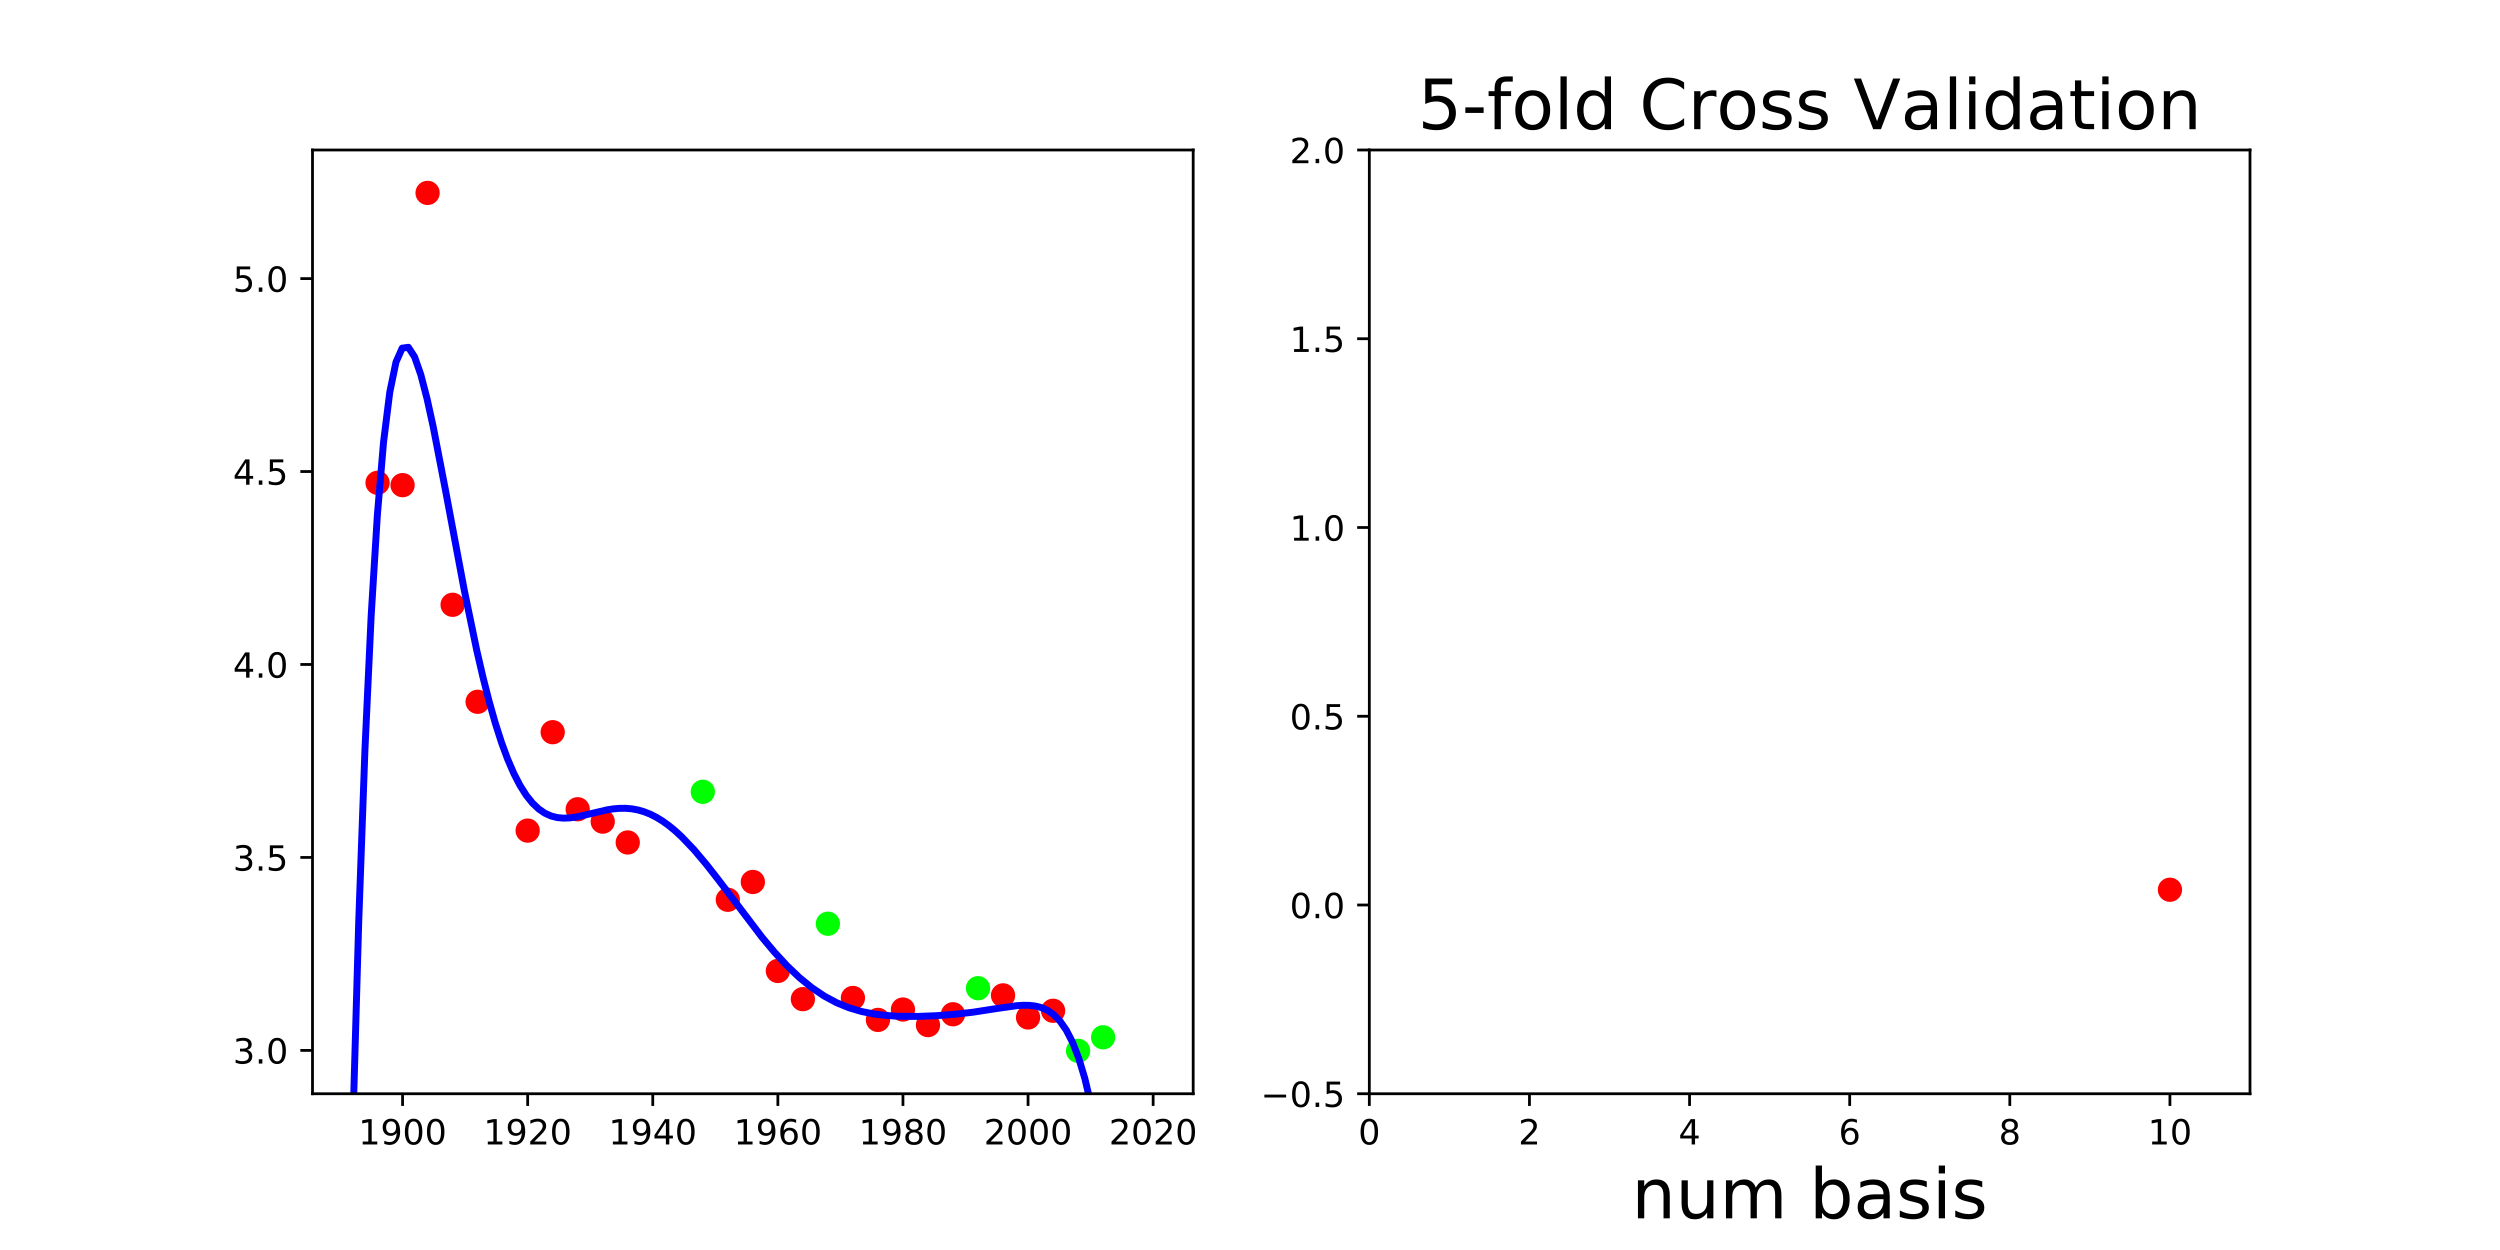
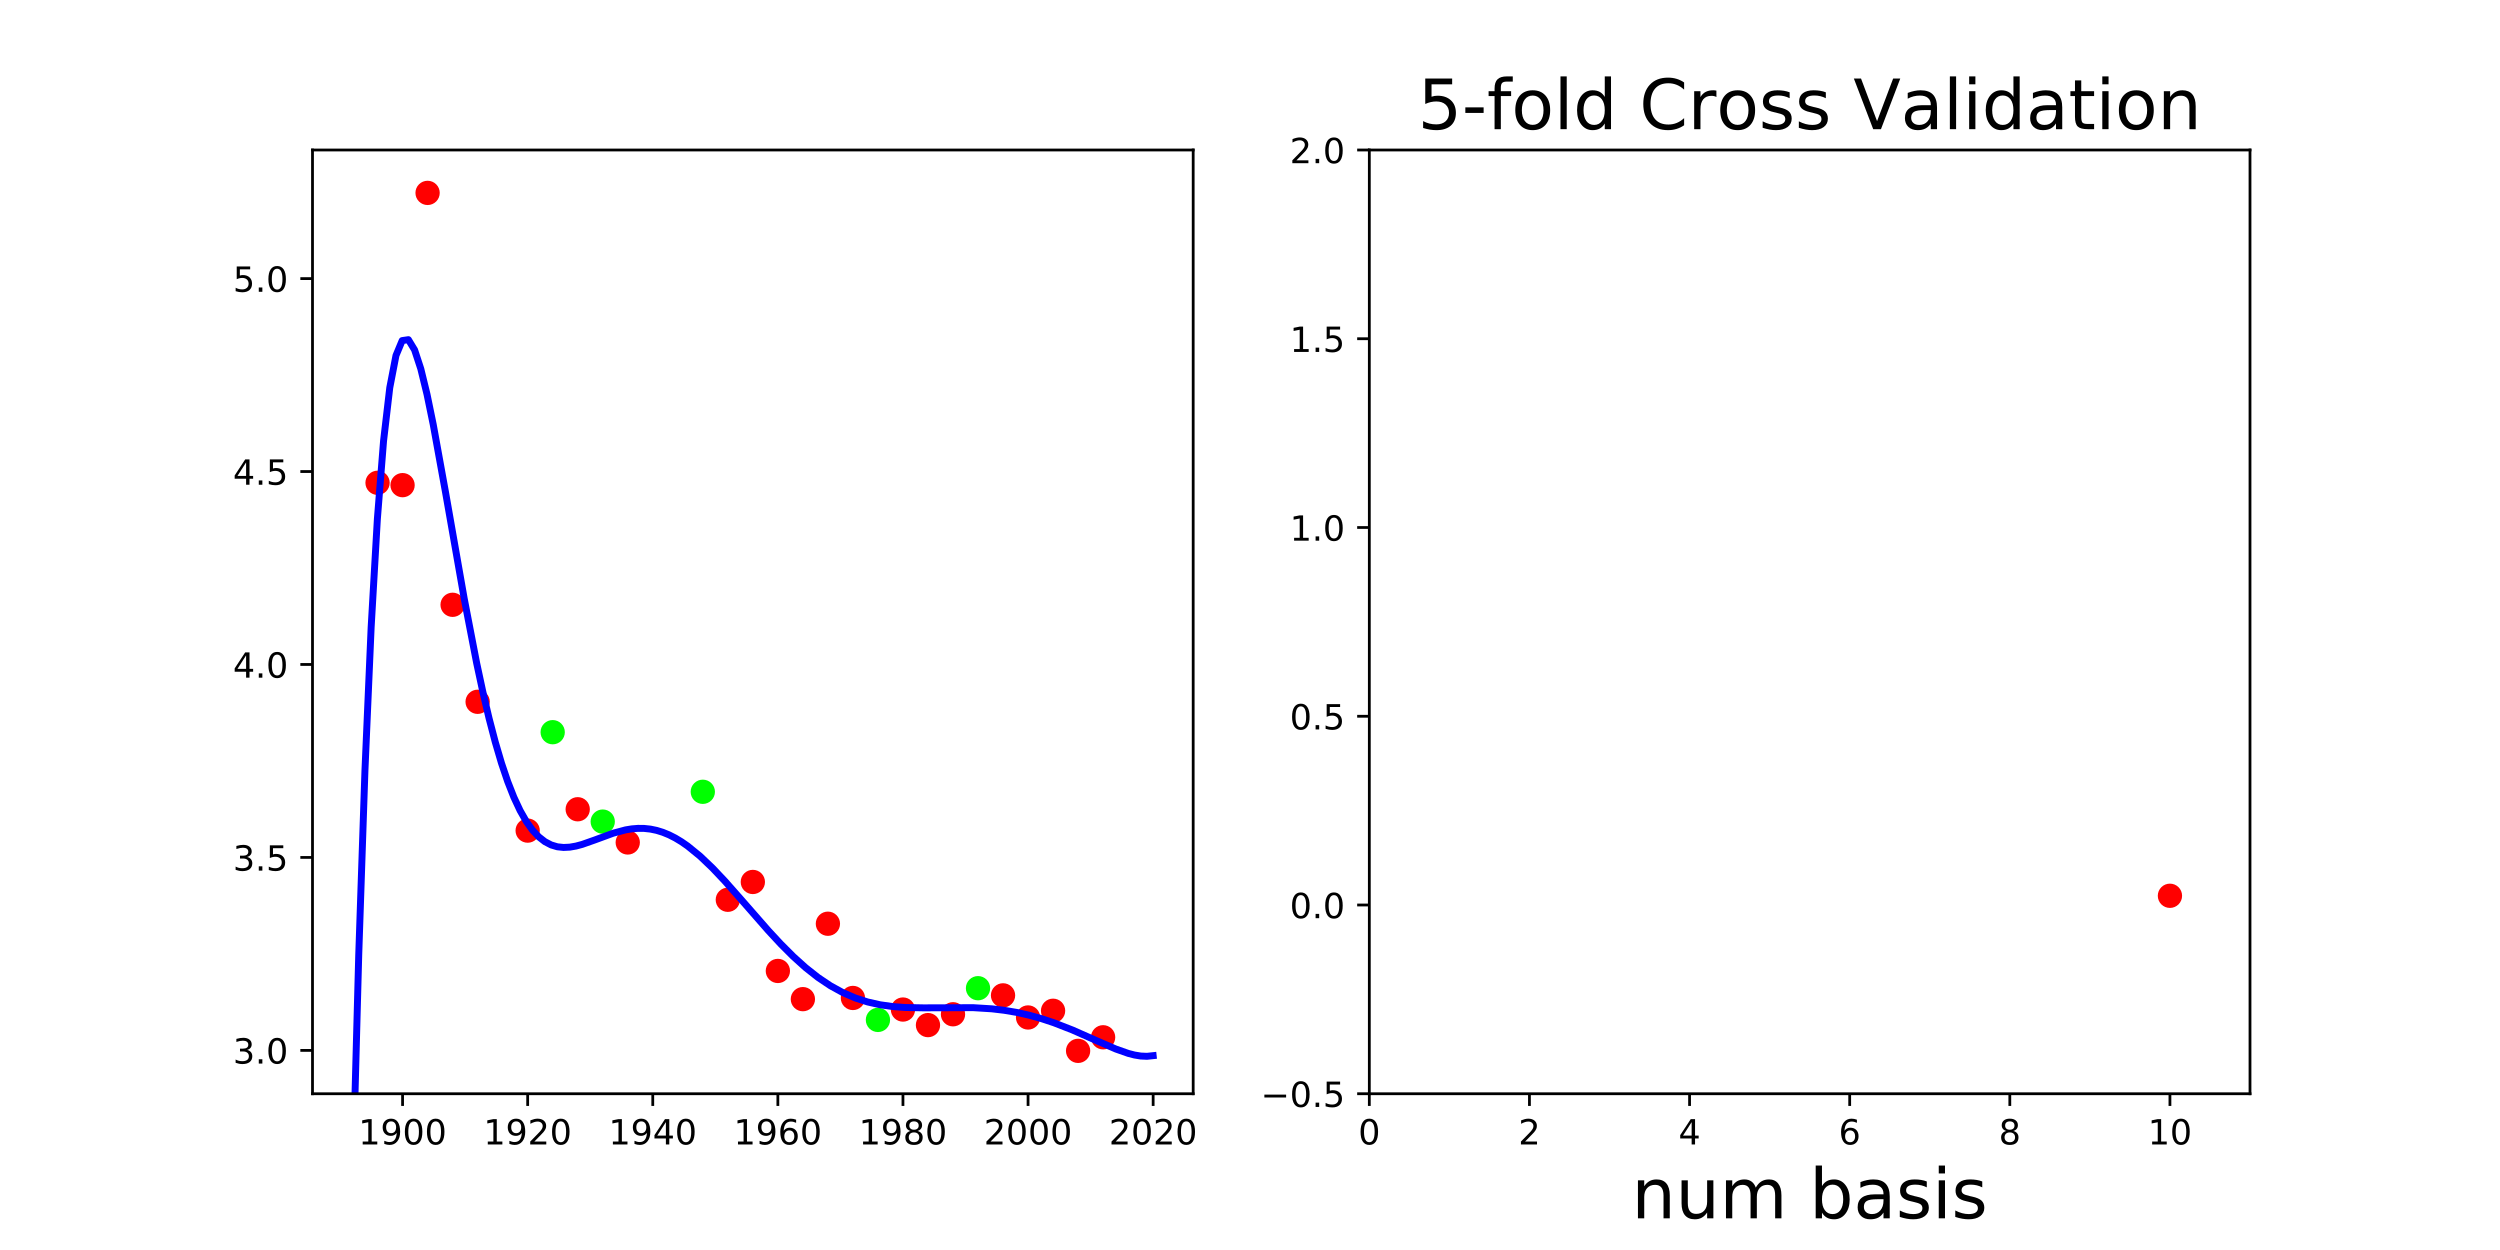
<svg xmlns="http://www.w3.org/2000/svg" xmlns:xlink="http://www.w3.org/1999/xlink" height="360pt" version="1.1" viewBox="0 0 720 360" width="720pt">
  <defs>
    <style type="text/css">
*{stroke-linecap:butt;stroke-linejoin:round;}
  </style>
  </defs>
  <g id="figure_1">
    <g id="patch_1">
      <path d="M 0 360  L 720 360  L 720 0  L 0 0  z " style="fill:none;" />
    </g>
    <g id="axes_1">
      <g id="patch_2">
        <path d="M 90 315  L 343.636 315  L 343.636 43.2  L 90 43.2  z " style="fill:none;" />
      </g>
      <g id="matplotlib.axis_1">
        <g id="xtick_1">
          <g id="line2d_1">
            <defs>
-               <path d="M 0 0  L 0 3.5  " id="m39fa7b6aa6" style="stroke:#000000;stroke-width:0.8;" />
-             </defs>
-             <g>
-               <use style="stroke:#000000;stroke-width:0.8;" x="115.94" xlink:href="#m39fa7b6aa6" y="315" />
+               <path d="M 0 0  L 0 3.5  " id="mc5617d6de0" style="stroke:#000000;stroke-width:0.8;" />
+             </defs>
+             <g>
+               <use style="stroke:#000000;stroke-width:0.8;" x="115.94" xlink:href="#mc5617d6de0" y="315" />
            </g>
          </g>
          <g id="text_1">
            <defs>
              <path d="M 12.406 8.297  L 28.516 8.297  L 28.516 63.922  L 10.984 60.406  L 10.984 69.391  L 28.422 72.906  L 38.281 72.906  L 38.281 8.297  L 54.391 8.297  L 54.391 0  L 12.406 0  z " id="DejaVuSans-31" />
              <path d="M 10.984 1.516  L 10.984 10.5  Q 14.703 8.734 18.5 7.812  Q 22.312 6.891 25.984 6.891  Q 35.75 6.891 40.891 13.453  Q 46.047 20.016 46.781 33.406  Q 43.953 29.203 39.594 26.953  Q 35.25 24.703 29.984 24.703  Q 19.047 24.703 12.672 31.312  Q 6.297 37.938 6.297 49.422  Q 6.297 60.641 12.938 67.422  Q 19.578 74.219 30.609 74.219  Q 43.266 74.219 49.922 64.516  Q 56.594 54.828 56.594 36.375  Q 56.594 19.141 48.406 8.859  Q 40.234 -1.422 26.422 -1.422  Q 22.703 -1.422 18.891 -0.688  Q 15.094 0.047 10.984 1.516  z M 30.609 32.422  Q 37.25 32.422 41.125 36.953  Q 45.016 41.5 45.016 49.422  Q 45.016 57.281 41.125 61.844  Q 37.25 66.406 30.609 66.406  Q 23.969 66.406 20.094 61.844  Q 16.219 57.281 16.219 49.422  Q 16.219 41.5 20.094 36.953  Q 23.969 32.422 30.609 32.422  z " id="DejaVuSans-39" />
              <path d="M 31.781 66.406  Q 24.172 66.406 20.328 58.906  Q 16.5 51.422 16.5 36.375  Q 16.5 21.391 20.328 13.891  Q 24.172 6.391 31.781 6.391  Q 39.453 6.391 43.281 13.891  Q 47.125 21.391 47.125 36.375  Q 47.125 51.422 43.281 58.906  Q 39.453 66.406 31.781 66.406  z M 31.781 74.219  Q 44.047 74.219 50.516 64.516  Q 56.984 54.828 56.984 36.375  Q 56.984 17.969 50.516 8.266  Q 44.047 -1.422 31.781 -1.422  Q 19.531 -1.422 13.062 8.266  Q 6.594 17.969 6.594 36.375  Q 6.594 54.828 13.062 64.516  Q 19.531 74.219 31.781 74.219  z " id="DejaVuSans-30" />
            </defs>
            <g transform="translate(103.2151 329.5984)scale(0.1 -0.1)">
              <use xlink:href="#DejaVuSans-31" />
              <use x="63.623" xlink:href="#DejaVuSans-39" />
              <use x="127.246" xlink:href="#DejaVuSans-30" />
              <use x="190.869" xlink:href="#DejaVuSans-30" />
            </g>
          </g>
        </g>
        <g id="xtick_2">
          <g id="line2d_2">
            <g>
-               <use style="stroke:#000000;stroke-width:0.8;" x="151.968" xlink:href="#m39fa7b6aa6" y="315" />
+               <use style="stroke:#000000;stroke-width:0.8;" x="151.968" xlink:href="#mc5617d6de0" y="315" />
            </g>
          </g>
          <g id="text_2">
            <defs>
              <path d="M 19.188 8.297  L 53.609 8.297  L 53.609 0  L 7.328 0  L 7.328 8.297  Q 12.938 14.109 22.625 23.891  Q 32.328 33.688 34.812 36.531  Q 39.547 41.844 41.422 45.531  Q 43.312 49.219 43.312 52.781  Q 43.312 58.594 39.234 62.25  Q 35.156 65.922 28.609 65.922  Q 23.969 65.922 18.812 64.312  Q 13.672 62.703 7.812 59.422  L 7.812 69.391  Q 13.766 71.781 18.938 73  Q 24.125 74.219 28.422 74.219  Q 39.75 74.219 46.484 68.547  Q 53.219 62.891 53.219 53.422  Q 53.219 48.922 51.531 44.891  Q 49.859 40.875 45.406 35.406  Q 44.188 33.984 37.641 27.219  Q 31.109 20.453 19.188 8.297  z " id="DejaVuSans-32" />
            </defs>
            <g transform="translate(139.243 329.5984)scale(0.1 -0.1)">
              <use xlink:href="#DejaVuSans-31" />
              <use x="63.623" xlink:href="#DejaVuSans-39" />
              <use x="127.246" xlink:href="#DejaVuSans-32" />
              <use x="190.869" xlink:href="#DejaVuSans-30" />
            </g>
          </g>
        </g>
        <g id="xtick_3">
          <g id="line2d_3">
            <g>
-               <use style="stroke:#000000;stroke-width:0.8;" x="187.996" xlink:href="#m39fa7b6aa6" y="315" />
+               <use style="stroke:#000000;stroke-width:0.8;" x="187.996" xlink:href="#mc5617d6de0" y="315" />
            </g>
          </g>
          <g id="text_3">
            <defs>
              <path d="M 37.797 64.312  L 12.891 25.391  L 37.797 25.391  z M 35.203 72.906  L 47.609 72.906  L 47.609 25.391  L 58.016 25.391  L 58.016 17.188  L 47.609 17.188  L 47.609 0  L 37.797 0  L 37.797 17.188  L 4.891 17.188  L 4.891 26.703  z " id="DejaVuSans-34" />
            </defs>
            <g transform="translate(175.2709 329.5984)scale(0.1 -0.1)">
              <use xlink:href="#DejaVuSans-31" />
              <use x="63.623" xlink:href="#DejaVuSans-39" />
              <use x="127.246" xlink:href="#DejaVuSans-34" />
              <use x="190.869" xlink:href="#DejaVuSans-30" />
            </g>
          </g>
        </g>
        <g id="xtick_4">
          <g id="line2d_4">
            <g>
-               <use style="stroke:#000000;stroke-width:0.8;" x="224.024" xlink:href="#m39fa7b6aa6" y="315" />
+               <use style="stroke:#000000;stroke-width:0.8;" x="224.024" xlink:href="#mc5617d6de0" y="315" />
            </g>
          </g>
          <g id="text_4">
            <defs>
              <path d="M 33.016 40.375  Q 26.375 40.375 22.484 35.828  Q 18.609 31.297 18.609 23.391  Q 18.609 15.531 22.484 10.953  Q 26.375 6.391 33.016 6.391  Q 39.656 6.391 43.531 10.953  Q 47.406 15.531 47.406 23.391  Q 47.406 31.297 43.531 35.828  Q 39.656 40.375 33.016 40.375  z M 52.594 71.297  L 52.594 62.312  Q 48.875 64.062 45.094 64.984  Q 41.312 65.922 37.594 65.922  Q 27.828 65.922 22.672 59.328  Q 17.531 52.734 16.797 39.406  Q 19.672 43.656 24.016 45.922  Q 28.375 48.188 33.594 48.188  Q 44.578 48.188 50.953 41.516  Q 57.328 34.859 57.328 23.391  Q 57.328 12.156 50.688 5.359  Q 44.047 -1.422 33.016 -1.422  Q 20.359 -1.422 13.672 8.266  Q 6.984 17.969 6.984 36.375  Q 6.984 53.656 15.188 63.938  Q 23.391 74.219 37.203 74.219  Q 40.922 74.219 44.703 73.484  Q 48.484 72.75 52.594 71.297  z " id="DejaVuSans-36" />
            </defs>
            <g transform="translate(211.2988 329.5984)scale(0.1 -0.1)">
              <use xlink:href="#DejaVuSans-31" />
              <use x="63.623" xlink:href="#DejaVuSans-39" />
              <use x="127.246" xlink:href="#DejaVuSans-36" />
              <use x="190.869" xlink:href="#DejaVuSans-30" />
            </g>
          </g>
        </g>
        <g id="xtick_5">
          <g id="line2d_5">
            <g>
-               <use style="stroke:#000000;stroke-width:0.8;" x="260.052" xlink:href="#m39fa7b6aa6" y="315" />
+               <use style="stroke:#000000;stroke-width:0.8;" x="260.052" xlink:href="#mc5617d6de0" y="315" />
            </g>
          </g>
          <g id="text_5">
            <defs>
              <path d="M 31.781 34.625  Q 24.75 34.625 20.719 30.859  Q 16.703 27.094 16.703 20.516  Q 16.703 13.922 20.719 10.156  Q 24.75 6.391 31.781 6.391  Q 38.812 6.391 42.859 10.172  Q 46.922 13.969 46.922 20.516  Q 46.922 27.094 42.891 30.859  Q 38.875 34.625 31.781 34.625  z M 21.922 38.812  Q 15.578 40.375 12.031 44.719  Q 8.5 49.078 8.5 55.328  Q 8.5 64.062 14.719 69.141  Q 20.953 74.219 31.781 74.219  Q 42.672 74.219 48.875 69.141  Q 55.078 64.062 55.078 55.328  Q 55.078 49.078 51.531 44.719  Q 48 40.375 41.703 38.812  Q 48.828 37.156 52.797 32.312  Q 56.781 27.484 56.781 20.516  Q 56.781 9.906 50.312 4.234  Q 43.844 -1.422 31.781 -1.422  Q 19.734 -1.422 13.25 4.234  Q 6.781 9.906 6.781 20.516  Q 6.781 27.484 10.781 32.312  Q 14.797 37.156 21.922 38.812  z M 18.312 54.391  Q 18.312 48.734 21.844 45.562  Q 25.391 42.391 31.781 42.391  Q 38.141 42.391 41.719 45.562  Q 45.312 48.734 45.312 54.391  Q 45.312 60.062 41.719 63.234  Q 38.141 66.406 31.781 66.406  Q 25.391 66.406 21.844 63.234  Q 18.312 60.062 18.312 54.391  z " id="DejaVuSans-38" />
            </defs>
            <g transform="translate(247.3267 329.5984)scale(0.1 -0.1)">
              <use xlink:href="#DejaVuSans-31" />
              <use x="63.623" xlink:href="#DejaVuSans-39" />
              <use x="127.246" xlink:href="#DejaVuSans-38" />
              <use x="190.869" xlink:href="#DejaVuSans-30" />
            </g>
          </g>
        </g>
        <g id="xtick_6">
          <g id="line2d_6">
            <g>
-               <use style="stroke:#000000;stroke-width:0.8;" x="296.08" xlink:href="#m39fa7b6aa6" y="315" />
+               <use style="stroke:#000000;stroke-width:0.8;" x="296.08" xlink:href="#mc5617d6de0" y="315" />
            </g>
          </g>
          <g id="text_6">
            <g transform="translate(283.3545 329.5984)scale(0.1 -0.1)">
              <use xlink:href="#DejaVuSans-32" />
              <use x="63.623" xlink:href="#DejaVuSans-30" />
              <use x="127.246" xlink:href="#DejaVuSans-30" />
              <use x="190.869" xlink:href="#DejaVuSans-30" />
            </g>
          </g>
        </g>
        <g id="xtick_7">
          <g id="line2d_7">
            <g>
-               <use style="stroke:#000000;stroke-width:0.8;" x="332.107" xlink:href="#m39fa7b6aa6" y="315" />
+               <use style="stroke:#000000;stroke-width:0.8;" x="332.107" xlink:href="#mc5617d6de0" y="315" />
            </g>
          </g>
          <g id="text_7">
            <g transform="translate(319.3824 329.5984)scale(0.1 -0.1)">
              <use xlink:href="#DejaVuSans-32" />
              <use x="63.623" xlink:href="#DejaVuSans-30" />
              <use x="127.246" xlink:href="#DejaVuSans-32" />
              <use x="190.869" xlink:href="#DejaVuSans-30" />
            </g>
          </g>
        </g>
      </g>
      <g id="matplotlib.axis_2">
        <g id="ytick_1">
          <g id="line2d_8">
            <defs>
-               <path d="M 0 0  L -3.5 0  " id="mef763e4fb6" style="stroke:#000000;stroke-width:0.8;" />
-             </defs>
-             <g>
-               <use style="stroke:#000000;stroke-width:0.8;" x="90" xlink:href="#mef763e4fb6" y="302.509" />
+               <path d="M 0 0  L -3.5 0  " id="m9ee266de26" style="stroke:#000000;stroke-width:0.8;" />
+             </defs>
+             <g>
+               <use style="stroke:#000000;stroke-width:0.8;" x="90" xlink:href="#m9ee266de26" y="302.509" />
            </g>
          </g>
          <g id="text_8">
            <defs>
              <path d="M 40.578 39.312  Q 47.656 37.797 51.625 33  Q 55.609 28.219 55.609 21.188  Q 55.609 10.406 48.188 4.484  Q 40.766 -1.422 27.094 -1.422  Q 22.516 -1.422 17.656 -0.516  Q 12.797 0.391 7.625 2.203  L 7.625 11.719  Q 11.719 9.328 16.594 8.109  Q 21.484 6.891 26.812 6.891  Q 36.078 6.891 40.938 10.547  Q 45.797 14.203 45.797 21.188  Q 45.797 27.641 41.281 31.266  Q 36.766 34.906 28.719 34.906  L 20.219 34.906  L 20.219 43.016  L 29.109 43.016  Q 36.375 43.016 40.234 45.922  Q 44.094 48.828 44.094 54.297  Q 44.094 59.906 40.109 62.906  Q 36.141 65.922 28.719 65.922  Q 24.656 65.922 20.016 65.031  Q 15.375 64.156 9.812 62.312  L 9.812 71.094  Q 15.438 72.656 20.344 73.438  Q 25.25 74.219 29.594 74.219  Q 40.828 74.219 47.359 69.109  Q 53.906 64.016 53.906 55.328  Q 53.906 49.266 50.438 45.094  Q 46.969 40.922 40.578 39.312  z " id="DejaVuSans-33" />
              <path d="M 10.688 12.406  L 21 12.406  L 21 0  L 10.688 0  z " id="DejaVuSans-2e" />
            </defs>
            <g transform="translate(67.09687 306.3086)scale(0.1 -0.1)">
              <use xlink:href="#DejaVuSans-33" />
              <use x="63.623" xlink:href="#DejaVuSans-2e" />
              <use x="95.41" xlink:href="#DejaVuSans-30" />
            </g>
          </g>
        </g>
        <g id="ytick_2">
          <g id="line2d_9">
            <g>
-               <use style="stroke:#000000;stroke-width:0.8;" x="90" xlink:href="#mef763e4fb6" y="246.941" />
+               <use style="stroke:#000000;stroke-width:0.8;" x="90" xlink:href="#m9ee266de26" y="246.941" />
            </g>
          </g>
          <g id="text_9">
            <defs>
              <path d="M 10.797 72.906  L 49.516 72.906  L 49.516 64.594  L 19.828 64.594  L 19.828 46.734  Q 21.969 47.469 24.109 47.828  Q 26.266 48.188 28.422 48.188  Q 40.625 48.188 47.75 41.5  Q 54.891 34.812 54.891 23.391  Q 54.891 11.625 47.562 5.094  Q 40.234 -1.422 26.906 -1.422  Q 22.312 -1.422 17.547 -0.641  Q 12.797 0.141 7.719 1.703  L 7.719 11.625  Q 12.109 9.234 16.797 8.062  Q 21.484 6.891 26.703 6.891  Q 35.156 6.891 40.078 11.328  Q 45.016 15.766 45.016 23.391  Q 45.016 31 40.078 35.438  Q 35.156 39.891 26.703 39.891  Q 22.75 39.891 18.812 39.016  Q 14.891 38.141 10.797 36.281  z " id="DejaVuSans-35" />
            </defs>
            <g transform="translate(67.09687 250.7403)scale(0.1 -0.1)">
              <use xlink:href="#DejaVuSans-33" />
              <use x="63.623" xlink:href="#DejaVuSans-2e" />
              <use x="95.41" xlink:href="#DejaVuSans-35" />
            </g>
          </g>
        </g>
        <g id="ytick_3">
          <g id="line2d_10">
            <g>
-               <use style="stroke:#000000;stroke-width:0.8;" x="90" xlink:href="#mef763e4fb6" y="191.373" />
+               <use style="stroke:#000000;stroke-width:0.8;" x="90" xlink:href="#m9ee266de26" y="191.373" />
            </g>
          </g>
          <g id="text_10">
            <g transform="translate(67.09687 195.172)scale(0.1 -0.1)">
              <use xlink:href="#DejaVuSans-34" />
              <use x="63.623" xlink:href="#DejaVuSans-2e" />
              <use x="95.41" xlink:href="#DejaVuSans-30" />
            </g>
          </g>
        </g>
        <g id="ytick_4">
          <g id="line2d_11">
            <g>
-               <use style="stroke:#000000;stroke-width:0.8;" x="90" xlink:href="#mef763e4fb6" y="135.804" />
+               <use style="stroke:#000000;stroke-width:0.8;" x="90" xlink:href="#m9ee266de26" y="135.804" />
            </g>
          </g>
          <g id="text_11">
            <g transform="translate(67.09687 139.6037)scale(0.1 -0.1)">
              <use xlink:href="#DejaVuSans-34" />
              <use x="63.623" xlink:href="#DejaVuSans-2e" />
              <use x="95.41" xlink:href="#DejaVuSans-35" />
            </g>
          </g>
        </g>
        <g id="ytick_5">
          <g id="line2d_12">
            <g>
-               <use style="stroke:#000000;stroke-width:0.8;" x="90" xlink:href="#mef763e4fb6" y="80.236" />
+               <use style="stroke:#000000;stroke-width:0.8;" x="90" xlink:href="#m9ee266de26" y="80.236" />
            </g>
          </g>
          <g id="text_12">
            <g transform="translate(67.09687 84.03535)scale(0.1 -0.1)">
              <use xlink:href="#DejaVuSans-35" />
              <use x="63.623" xlink:href="#DejaVuSans-2e" />
              <use x="95.41" xlink:href="#DejaVuSans-30" />
            </g>
          </g>
        </g>
      </g>
      <g id="line2d_13">
        <defs>
-           <path d="M 0 3  C 0.796 3 1.559 2.684 2.121 2.121  C 2.684 1.559 3 0.796 3 0  C 3 -0.796 2.684 -1.559 2.121 -2.121  C 1.559 -2.684 0.796 -3 0 -3  C -0.796 -3 -1.559 -2.684 -2.121 -2.121  C -2.684 -1.559 -3 -0.796 -3 0  C -3 0.796 -2.684 1.559 -2.121 2.121  C -1.559 2.684 -0.796 3 0 3  z " id="me9043d6e58" style="stroke:#ff0000;" />
+           <path d="M 0 3  C 0.796 3 1.559 2.684 2.121 2.121  C 2.684 1.559 3 0.796 3 0  C 3 -0.796 2.684 -1.559 2.121 -2.121  C 1.559 -2.684 0.796 -3 0 -3  C -0.796 -3 -1.559 -2.684 -2.121 -2.121  C -2.684 -1.559 -3 -0.796 -3 0  C -3 0.796 -2.684 1.559 -2.121 2.121  C -1.559 2.684 -0.796 3 0 3  z " id="mfc74c9735d" style="stroke:#ff0000;" />
        </defs>
-         <g clip-path="url(#p4a31542136)">
-           <use style="fill:#ff0000;stroke:#ff0000;" x="274.463" xlink:href="#me9043d6e58" y="292.11" />
-           <use style="fill:#ff0000;stroke:#ff0000;" x="216.818" xlink:href="#me9043d6e58" y="254.006" />
-           <use style="fill:#ff0000;stroke:#ff0000;" x="303.285" xlink:href="#me9043d6e58" y="291.1" />
-           <use style="fill:#ff0000;stroke:#ff0000;" x="159.174" xlink:href="#me9043d6e58" y="210.872" />
-           <use style="fill:#ff0000;stroke:#ff0000;" x="151.968" xlink:href="#me9043d6e58" y="239.216" />
-           <use style="fill:#ff0000;stroke:#ff0000;" x="209.613" xlink:href="#me9043d6e58" y="259.134" />
-           <use style="fill:#ff0000;stroke:#ff0000;" x="180.79" xlink:href="#me9043d6e58" y="242.628" />
-           <use style="fill:#ff0000;stroke:#ff0000;" x="130.351" xlink:href="#me9043d6e58" y="174.182" />
-           <use style="fill:#ff0000;stroke:#ff0000;" x="108.735" xlink:href="#me9043d6e58" y="139.046" />
-           <use style="fill:#ff0000;stroke:#ff0000;" x="245.64" xlink:href="#me9043d6e58" y="287.413" />
-           <use style="fill:#ff0000;stroke:#ff0000;" x="123.146" xlink:href="#me9043d6e58" y="55.555" />
-           <use style="fill:#ff0000;stroke:#ff0000;" x="296.08" xlink:href="#me9043d6e58" y="293.032" />
-           <use style="fill:#ff0000;stroke:#ff0000;" x="260.052" xlink:href="#me9043d6e58" y="290.749" />
-           <use style="fill:#ff0000;stroke:#ff0000;" x="137.557" xlink:href="#me9043d6e58" y="202.118" />
-           <use style="fill:#ff0000;stroke:#ff0000;" x="231.229" xlink:href="#me9043d6e58" y="287.755" />
-           <use style="fill:#ff0000;stroke:#ff0000;" x="166.379" xlink:href="#me9043d6e58" y="233.067" />
-           <use style="fill:#ff0000;stroke:#ff0000;" x="288.874" xlink:href="#me9043d6e58" y="286.667" />
-           <use style="fill:#ff0000;stroke:#ff0000;" x="224.024" xlink:href="#me9043d6e58" y="279.634" />
-           <use style="fill:#ff0000;stroke:#ff0000;" x="267.257" xlink:href="#me9043d6e58" y="295.227" />
-           <use style="fill:#ff0000;stroke:#ff0000;" x="252.846" xlink:href="#me9043d6e58" y="293.734" />
-           <use style="fill:#ff0000;stroke:#ff0000;" x="115.94" xlink:href="#me9043d6e58" y="139.724" />
-           <use style="fill:#ff0000;stroke:#ff0000;" x="173.585" xlink:href="#me9043d6e58" y="236.623" />
+         <g clip-path="url(#pa2b2a4df24)">
+           <use style="fill:#ff0000;stroke:#ff0000;" x="274.463" xlink:href="#mfc74c9735d" y="292.11" />
+           <use style="fill:#ff0000;stroke:#ff0000;" x="209.613" xlink:href="#mfc74c9735d" y="259.134" />
+           <use style="fill:#ff0000;stroke:#ff0000;" x="130.351" xlink:href="#mfc74c9735d" y="174.182" />
+           <use style="fill:#ff0000;stroke:#ff0000;" x="267.257" xlink:href="#mfc74c9735d" y="295.227" />
+           <use style="fill:#ff0000;stroke:#ff0000;" x="303.285" xlink:href="#mfc74c9735d" y="291.1" />
+           <use style="fill:#ff0000;stroke:#ff0000;" x="317.696" xlink:href="#mfc74c9735d" y="298.739" />
+           <use style="fill:#ff0000;stroke:#ff0000;" x="260.052" xlink:href="#mfc74c9735d" y="290.749" />
+           <use style="fill:#ff0000;stroke:#ff0000;" x="115.94" xlink:href="#mfc74c9735d" y="139.724" />
+           <use style="fill:#ff0000;stroke:#ff0000;" x="224.024" xlink:href="#mfc74c9735d" y="279.634" />
+           <use style="fill:#ff0000;stroke:#ff0000;" x="310.491" xlink:href="#mfc74c9735d" y="302.645" />
+           <use style="fill:#ff0000;stroke:#ff0000;" x="180.79" xlink:href="#mfc74c9735d" y="242.628" />
+           <use style="fill:#ff0000;stroke:#ff0000;" x="288.874" xlink:href="#mfc74c9735d" y="286.667" />
+           <use style="fill:#ff0000;stroke:#ff0000;" x="216.818" xlink:href="#mfc74c9735d" y="254.006" />
+           <use style="fill:#ff0000;stroke:#ff0000;" x="296.08" xlink:href="#mfc74c9735d" y="293.032" />
+           <use style="fill:#ff0000;stroke:#ff0000;" x="151.968" xlink:href="#mfc74c9735d" y="239.216" />
+           <use style="fill:#ff0000;stroke:#ff0000;" x="108.735" xlink:href="#mfc74c9735d" y="139.046" />
+           <use style="fill:#ff0000;stroke:#ff0000;" x="123.146" xlink:href="#mfc74c9735d" y="55.555" />
+           <use style="fill:#ff0000;stroke:#ff0000;" x="231.229" xlink:href="#mfc74c9735d" y="287.755" />
+           <use style="fill:#ff0000;stroke:#ff0000;" x="137.557" xlink:href="#mfc74c9735d" y="202.118" />
+           <use style="fill:#ff0000;stroke:#ff0000;" x="245.64" xlink:href="#mfc74c9735d" y="287.413" />
+           <use style="fill:#ff0000;stroke:#ff0000;" x="166.379" xlink:href="#mfc74c9735d" y="233.067" />
+           <use style="fill:#ff0000;stroke:#ff0000;" x="238.435" xlink:href="#mfc74c9735d" y="266.035" />
        </g>
      </g>
      <g id="line2d_14">
        <defs>
-           <path d="M 0 3  C 0.796 3 1.559 2.684 2.121 2.121  C 2.684 1.559 3 0.796 3 0  C 3 -0.796 2.684 -1.559 2.121 -2.121  C 1.559 -2.684 0.796 -3 0 -3  C -0.796 -3 -1.559 -2.684 -2.121 -2.121  C -2.684 -1.559 -3 -0.796 -3 0  C -3 0.796 -2.684 1.559 -2.121 2.121  C -1.559 2.684 -0.796 3 0 3  z " id="mfa3790af4c" style="stroke:#00ff00;" />
+           <path d="M 0 3  C 0.796 3 1.559 2.684 2.121 2.121  C 2.684 1.559 3 0.796 3 0  C 3 -0.796 2.684 -1.559 2.121 -2.121  C 1.559 -2.684 0.796 -3 0 -3  C -0.796 -3 -1.559 -2.684 -2.121 -2.121  C -2.684 -1.559 -3 -0.796 -3 0  C -3 0.796 -2.684 1.559 -2.121 2.121  C -1.559 2.684 -0.796 3 0 3  z " id="m3fe434ef83" style="stroke:#00ff00;" />
        </defs>
-         <g clip-path="url(#p4a31542136)">
-           <use style="fill:#00ff00;stroke:#00ff00;" x="202.407" xlink:href="#mfa3790af4c" y="228.036" />
-           <use style="fill:#00ff00;stroke:#00ff00;" x="310.491" xlink:href="#mfa3790af4c" y="302.645" />
-           <use style="fill:#00ff00;stroke:#00ff00;" x="317.696" xlink:href="#mfa3790af4c" y="298.739" />
-           <use style="fill:#00ff00;stroke:#00ff00;" x="281.668" xlink:href="#mfa3790af4c" y="284.603" />
-           <use style="fill:#00ff00;stroke:#00ff00;" x="238.435" xlink:href="#mfa3790af4c" y="266.035" />
+         <g clip-path="url(#pa2b2a4df24)">
+           <use style="fill:#00ff00;stroke:#00ff00;" x="202.407" xlink:href="#m3fe434ef83" y="228.036" />
+           <use style="fill:#00ff00;stroke:#00ff00;" x="281.668" xlink:href="#m3fe434ef83" y="284.603" />
+           <use style="fill:#00ff00;stroke:#00ff00;" x="159.174" xlink:href="#m3fe434ef83" y="210.872" />
+           <use style="fill:#00ff00;stroke:#00ff00;" x="252.846" xlink:href="#m3fe434ef83" y="293.734" />
+           <use style="fill:#00ff00;stroke:#00ff00;" x="173.585" xlink:href="#m3fe434ef83" y="236.623" />
        </g>
      </g>
      <g id="line2d_15">
-         <path clip-path="url(#p4a31542136)" d="M 101.529 327.472  L 103.316 265.338  L 105.104 215.9  L 106.891 177.425  L 108.679 148.353  L 110.466 127.284  L 112.254 112.968  L 114.041 104.291  L 115.828 100.266  L 117.616 100.02  L 119.403 102.788  L 121.191 107.902  L 122.978 114.781  L 124.766 122.928  L 128.34 141.386  L 133.703 169.939  L 137.278 187.186  L 139.065 194.908  L 140.852 201.941  L 142.64 208.251  L 144.427 213.826  L 146.215 218.669  L 148.002 222.802  L 149.79 226.255  L 151.577 229.071  L 153.364 231.298  L 155.152 232.992  L 156.939 234.211  L 158.727 235.015  L 160.514 235.466  L 162.302 235.625  L 164.089 235.553  L 165.876 235.306  L 169.451 234.505  L 174.814 233.242  L 176.601 232.961  L 178.388 232.803  L 180.176 232.79  L 181.963 232.942  L 183.751 233.273  L 185.538 233.794  L 187.326 234.509  L 189.113 235.421  L 190.9 236.527  L 192.688 237.822  L 194.475 239.297  L 196.263 240.942  L 199.838 244.684  L 203.412 248.919  L 206.987 253.497  L 219.499 269.987  L 223.074 274.255  L 226.649 278.128  L 230.224 281.54  L 233.799 284.455  L 237.374 286.864  L 240.948 288.781  L 244.523 290.243  L 248.098 291.302  L 251.673 292.019  L 255.248 292.459  L 258.823 292.684  L 264.185 292.73  L 269.547 292.527  L 274.91 292.122  L 280.272 291.506  L 287.422 290.396  L 292.784 289.642  L 294.571 289.522  L 296.359 289.535  L 298.146 289.736  L 299.934 290.197  L 301.721 291.004  L 303.509 292.262  L 305.296 294.098  L 307.083 296.662  L 308.871 300.131  L 310.658 304.713  L 312.446 310.649  L 314.233 318.22  L 316.021 327.745  L 317.808 339.593  L 319.595 354.183  L 320.28 361  L 320.28 361  " style="fill:none;stroke:#0000ff;stroke-linecap:square;stroke-width:2;" />
+         <path clip-path="url(#pa2b2a4df24)" d="M 101.529 341.798  L 103.316 274.994  L 105.104 221.911  L 106.891 180.65  L 108.679 149.508  L 110.466 126.962  L 112.254 111.656  L 114.041 102.387  L 115.828 98.088  L 117.616 97.825  L 119.403 100.775  L 121.191 106.226  L 122.978 113.56  L 124.766 122.245  L 128.34 141.935  L 133.703 172.461  L 137.278 190.972  L 139.065 199.289  L 140.852 206.886  L 142.64 213.725  L 144.427 219.791  L 146.215 225.086  L 148.002 229.627  L 149.79 233.446  L 151.577 236.583  L 153.364 239.085  L 155.152 241.007  L 156.939 242.405  L 158.727 243.341  L 160.514 243.875  L 162.302 244.068  L 164.089 243.98  L 165.876 243.669  L 167.664 243.191  L 171.239 241.934  L 176.601 239.962  L 180.176 239.004  L 181.963 238.711  L 183.751 238.568  L 185.538 238.588  L 187.326 238.781  L 189.113 239.153  L 190.9 239.705  L 192.688 240.437  L 194.475 241.346  L 196.263 242.424  L 198.05 243.664  L 201.625 246.58  L 205.2 249.99  L 208.775 253.771  L 214.137 259.846  L 221.287 268.019  L 224.862 271.875  L 228.436 275.45  L 232.011 278.675  L 235.586 281.501  L 239.161 283.9  L 242.736 285.866  L 246.311 287.412  L 249.886 288.567  L 253.461 289.372  L 257.035 289.882  L 260.61 290.156  L 265.973 290.262  L 280.272 290.207  L 285.634 290.54  L 289.209 290.963  L 292.784 291.57  L 296.359 292.371  L 299.934 293.366  L 303.509 294.551  L 308.871 296.641  L 316.021 299.807  L 321.383 302.128  L 324.958 303.386  L 326.745 303.845  L 328.533 304.138  L 330.32 304.218  L 332.107 304.029  L 332.107 304.029  " style="fill:none;stroke:#0000ff;stroke-linecap:square;stroke-width:2;" />
      </g>
      <g id="patch_3">
        <path d="M 90 315  L 90 43.2  " style="fill:none;stroke:#000000;stroke-linecap:square;stroke-linejoin:miter;stroke-width:0.8;" />
      </g>
      <g id="patch_4">
        <path d="M 343.636 315  L 343.636 43.2  " style="fill:none;stroke:#000000;stroke-linecap:square;stroke-linejoin:miter;stroke-width:0.8;" />
      </g>
      <g id="patch_5">
        <path d="M 90 315  L 343.636 315  " style="fill:none;stroke:#000000;stroke-linecap:square;stroke-linejoin:miter;stroke-width:0.8;" />
      </g>
      <g id="patch_6">
        <path d="M 90 43.2  L 343.636 43.2  " style="fill:none;stroke:#000000;stroke-linecap:square;stroke-linejoin:miter;stroke-width:0.8;" />
      </g>
    </g>
    <g id="axes_2">
      <g id="patch_7">
        <path d="M 394.364 315  L 648 315  L 648 43.2  L 394.364 43.2  z " style="fill:none;" />
      </g>
      <g id="matplotlib.axis_3">
        <g id="xtick_8">
          <g id="line2d_16">
            <g>
-               <use style="stroke:#000000;stroke-width:0.8;" x="394.364" xlink:href="#m39fa7b6aa6" y="315" />
+               <use style="stroke:#000000;stroke-width:0.8;" x="394.364" xlink:href="#mc5617d6de0" y="315" />
            </g>
          </g>
          <g id="text_13">
            <g transform="translate(391.1824 329.5984)scale(0.1 -0.1)">
              <use xlink:href="#DejaVuSans-30" />
            </g>
          </g>
        </g>
        <g id="xtick_9">
          <g id="line2d_17">
            <g>
-               <use style="stroke:#000000;stroke-width:0.8;" x="440.479" xlink:href="#m39fa7b6aa6" y="315" />
+               <use style="stroke:#000000;stroke-width:0.8;" x="440.479" xlink:href="#mc5617d6de0" y="315" />
            </g>
          </g>
          <g id="text_14">
            <g transform="translate(437.2981 329.5984)scale(0.1 -0.1)">
              <use xlink:href="#DejaVuSans-32" />
            </g>
          </g>
        </g>
        <g id="xtick_10">
          <g id="line2d_18">
            <g>
-               <use style="stroke:#000000;stroke-width:0.8;" x="486.595" xlink:href="#m39fa7b6aa6" y="315" />
+               <use style="stroke:#000000;stroke-width:0.8;" x="486.595" xlink:href="#mc5617d6de0" y="315" />
            </g>
          </g>
          <g id="text_15">
            <g transform="translate(483.4138 329.5984)scale(0.1 -0.1)">
              <use xlink:href="#DejaVuSans-34" />
            </g>
          </g>
        </g>
        <g id="xtick_11">
          <g id="line2d_19">
            <g>
-               <use style="stroke:#000000;stroke-width:0.8;" x="532.711" xlink:href="#m39fa7b6aa6" y="315" />
+               <use style="stroke:#000000;stroke-width:0.8;" x="532.711" xlink:href="#mc5617d6de0" y="315" />
            </g>
          </g>
          <g id="text_16">
            <g transform="translate(529.5295 329.5984)scale(0.1 -0.1)">
              <use xlink:href="#DejaVuSans-36" />
            </g>
          </g>
        </g>
        <g id="xtick_12">
          <g id="line2d_20">
            <g>
-               <use style="stroke:#000000;stroke-width:0.8;" x="578.826" xlink:href="#m39fa7b6aa6" y="315" />
+               <use style="stroke:#000000;stroke-width:0.8;" x="578.826" xlink:href="#mc5617d6de0" y="315" />
            </g>
          </g>
          <g id="text_17">
            <g transform="translate(575.6452 329.5984)scale(0.1 -0.1)">
              <use xlink:href="#DejaVuSans-38" />
            </g>
          </g>
        </g>
        <g id="xtick_13">
          <g id="line2d_21">
            <g>
-               <use style="stroke:#000000;stroke-width:0.8;" x="624.942" xlink:href="#m39fa7b6aa6" y="315" />
+               <use style="stroke:#000000;stroke-width:0.8;" x="624.942" xlink:href="#mc5617d6de0" y="315" />
            </g>
          </g>
          <g id="text_18">
            <g transform="translate(618.5796 329.5984)scale(0.1 -0.1)">
              <use xlink:href="#DejaVuSans-31" />
              <use x="63.623" xlink:href="#DejaVuSans-30" />
            </g>
          </g>
        </g>
        <g id="text_19">
          <defs>
            <path d="M 54.891 33.016  L 54.891 0  L 45.906 0  L 45.906 32.719  Q 45.906 40.484 42.875 44.328  Q 39.844 48.188 33.797 48.188  Q 26.516 48.188 22.312 43.547  Q 18.109 38.922 18.109 30.906  L 18.109 0  L 9.078 0  L 9.078 54.688  L 18.109 54.688  L 18.109 46.188  Q 21.344 51.125 25.703 53.562  Q 30.078 56 35.797 56  Q 45.219 56 50.047 50.172  Q 54.891 44.344 54.891 33.016  z " id="DejaVuSans-6e" />
            <path d="M 8.5 21.578  L 8.5 54.688  L 17.484 54.688  L 17.484 21.922  Q 17.484 14.156 20.5 10.266  Q 23.531 6.391 29.594 6.391  Q 36.859 6.391 41.078 11.031  Q 45.312 15.672 45.312 23.688  L 45.312 54.688  L 54.297 54.688  L 54.297 0  L 45.312 0  L 45.312 8.406  Q 42.047 3.422 37.719 1  Q 33.406 -1.422 27.688 -1.422  Q 18.266 -1.422 13.375 4.438  Q 8.5 10.297 8.5 21.578  z M 31.109 56  z " id="DejaVuSans-75" />
            <path d="M 52 44.188  Q 55.375 50.25 60.062 53.125  Q 64.75 56 71.094 56  Q 79.641 56 84.281 50.016  Q 88.922 44.047 88.922 33.016  L 88.922 0  L 79.891 0  L 79.891 32.719  Q 79.891 40.578 77.094 44.375  Q 74.312 48.188 68.609 48.188  Q 61.625 48.188 57.562 43.547  Q 53.516 38.922 53.516 30.906  L 53.516 0  L 44.484 0  L 44.484 32.719  Q 44.484 40.625 41.703 44.406  Q 38.922 48.188 33.109 48.188  Q 26.219 48.188 22.156 43.531  Q 18.109 38.875 18.109 30.906  L 18.109 0  L 9.078 0  L 9.078 54.688  L 18.109 54.688  L 18.109 46.188  Q 21.188 51.219 25.484 53.609  Q 29.781 56 35.688 56  Q 41.656 56 45.828 52.969  Q 50 49.953 52 44.188  z " id="DejaVuSans-6d" />
            <path id="DejaVuSans-20" />
            <path d="M 48.688 27.297  Q 48.688 37.203 44.609 42.844  Q 40.531 48.484 33.406 48.484  Q 26.266 48.484 22.188 42.844  Q 18.109 37.203 18.109 27.297  Q 18.109 17.391 22.188 11.75  Q 26.266 6.109 33.406 6.109  Q 40.531 6.109 44.609 11.75  Q 48.688 17.391 48.688 27.297  z M 18.109 46.391  Q 20.953 51.266 25.266 53.625  Q 29.594 56 35.594 56  Q 45.562 56 51.781 48.094  Q 58.016 40.188 58.016 27.297  Q 58.016 14.406 51.781 6.484  Q 45.562 -1.422 35.594 -1.422  Q 29.594 -1.422 25.266 0.953  Q 20.953 3.328 18.109 8.203  L 18.109 0  L 9.078 0  L 9.078 75.984  L 18.109 75.984  z " id="DejaVuSans-62" />
            <path d="M 34.281 27.484  Q 23.391 27.484 19.188 25  Q 14.984 22.516 14.984 16.5  Q 14.984 11.719 18.141 8.906  Q 21.297 6.109 26.703 6.109  Q 34.188 6.109 38.703 11.406  Q 43.219 16.703 43.219 25.484  L 43.219 27.484  z M 52.203 31.203  L 52.203 0  L 43.219 0  L 43.219 8.297  Q 40.141 3.328 35.547 0.953  Q 30.953 -1.422 24.312 -1.422  Q 15.922 -1.422 10.953 3.297  Q 6 8.016 6 15.922  Q 6 25.141 12.172 29.828  Q 18.359 34.516 30.609 34.516  L 43.219 34.516  L 43.219 35.406  Q 43.219 41.609 39.141 45  Q 35.062 48.391 27.688 48.391  Q 23 48.391 18.547 47.266  Q 14.109 46.141 10.016 43.891  L 10.016 52.203  Q 14.938 54.109 19.578 55.047  Q 24.219 56 28.609 56  Q 40.484 56 46.344 49.844  Q 52.203 43.703 52.203 31.203  z " id="DejaVuSans-61" />
            <path d="M 44.281 53.078  L 44.281 44.578  Q 40.484 46.531 36.375 47.5  Q 32.281 48.484 27.875 48.484  Q 21.188 48.484 17.844 46.438  Q 14.5 44.391 14.5 40.281  Q 14.5 37.156 16.891 35.375  Q 19.281 33.594 26.516 31.984  L 29.594 31.297  Q 39.156 29.25 43.188 25.516  Q 47.219 21.781 47.219 15.094  Q 47.219 7.469 41.188 3.016  Q 35.156 -1.422 24.609 -1.422  Q 20.219 -1.422 15.453 -0.562  Q 10.688 0.297 5.422 2  L 5.422 11.281  Q 10.406 8.688 15.234 7.391  Q 20.062 6.109 24.812 6.109  Q 31.156 6.109 34.562 8.281  Q 37.984 10.453 37.984 14.406  Q 37.984 18.062 35.516 20.016  Q 33.062 21.969 24.703 23.781  L 21.578 24.516  Q 13.234 26.266 9.516 29.906  Q 5.812 33.547 5.812 39.891  Q 5.812 47.609 11.281 51.797  Q 16.75 56 26.812 56  Q 31.781 56 36.172 55.266  Q 40.578 54.547 44.281 53.078  z " id="DejaVuSans-73" />
            <path d="M 9.422 54.688  L 18.406 54.688  L 18.406 0  L 9.422 0  z M 9.422 75.984  L 18.406 75.984  L 18.406 64.594  L 9.422 64.594  z " id="DejaVuSans-69" />
          </defs>
          <g transform="translate(469.9146 350.875)scale(0.2 -0.2)">
            <use xlink:href="#DejaVuSans-6e" />
            <use x="63.379" xlink:href="#DejaVuSans-75" />
            <use x="126.758" xlink:href="#DejaVuSans-6d" />
            <use x="224.17" xlink:href="#DejaVuSans-20" />
            <use x="255.957" xlink:href="#DejaVuSans-62" />
            <use x="319.434" xlink:href="#DejaVuSans-61" />
            <use x="380.713" xlink:href="#DejaVuSans-73" />
            <use x="432.812" xlink:href="#DejaVuSans-69" />
            <use x="460.596" xlink:href="#DejaVuSans-73" />
          </g>
        </g>
      </g>
      <g id="matplotlib.axis_4">
        <g id="ytick_6">
          <g id="line2d_22">
            <g>
-               <use style="stroke:#000000;stroke-width:0.8;" x="394.364" xlink:href="#mef763e4fb6" y="315" />
+               <use style="stroke:#000000;stroke-width:0.8;" x="394.364" xlink:href="#m9ee266de26" y="315" />
            </g>
          </g>
          <g id="text_20">
            <defs>
              <path d="M 10.594 35.5  L 73.188 35.5  L 73.188 27.203  L 10.594 27.203  z " id="DejaVuSans-2212" />
            </defs>
            <g transform="translate(363.0808 318.7992)scale(0.1 -0.1)">
              <use xlink:href="#DejaVuSans-2212" />
              <use x="83.789" xlink:href="#DejaVuSans-30" />
              <use x="147.412" xlink:href="#DejaVuSans-2e" />
              <use x="179.199" xlink:href="#DejaVuSans-35" />
            </g>
          </g>
        </g>
        <g id="ytick_7">
          <g id="line2d_23">
            <g>
-               <use style="stroke:#000000;stroke-width:0.8;" x="394.364" xlink:href="#mef763e4fb6" y="260.64" />
+               <use style="stroke:#000000;stroke-width:0.8;" x="394.364" xlink:href="#m9ee266de26" y="260.64" />
            </g>
          </g>
          <g id="text_21">
            <g transform="translate(371.4605 264.4392)scale(0.1 -0.1)">
              <use xlink:href="#DejaVuSans-30" />
              <use x="63.623" xlink:href="#DejaVuSans-2e" />
              <use x="95.41" xlink:href="#DejaVuSans-30" />
            </g>
          </g>
        </g>
        <g id="ytick_8">
          <g id="line2d_24">
            <g>
-               <use style="stroke:#000000;stroke-width:0.8;" x="394.364" xlink:href="#mef763e4fb6" y="206.28" />
+               <use style="stroke:#000000;stroke-width:0.8;" x="394.364" xlink:href="#m9ee266de26" y="206.28" />
            </g>
          </g>
          <g id="text_22">
            <g transform="translate(371.4605 210.0792)scale(0.1 -0.1)">
              <use xlink:href="#DejaVuSans-30" />
              <use x="63.623" xlink:href="#DejaVuSans-2e" />
              <use x="95.41" xlink:href="#DejaVuSans-35" />
            </g>
          </g>
        </g>
        <g id="ytick_9">
          <g id="line2d_25">
            <g>
-               <use style="stroke:#000000;stroke-width:0.8;" x="394.364" xlink:href="#mef763e4fb6" y="151.92" />
+               <use style="stroke:#000000;stroke-width:0.8;" x="394.364" xlink:href="#m9ee266de26" y="151.92" />
            </g>
          </g>
          <g id="text_23">
            <g transform="translate(371.4605 155.7192)scale(0.1 -0.1)">
              <use xlink:href="#DejaVuSans-31" />
              <use x="63.623" xlink:href="#DejaVuSans-2e" />
              <use x="95.41" xlink:href="#DejaVuSans-30" />
            </g>
          </g>
        </g>
        <g id="ytick_10">
          <g id="line2d_26">
            <g>
-               <use style="stroke:#000000;stroke-width:0.8;" x="394.364" xlink:href="#mef763e4fb6" y="97.56" />
+               <use style="stroke:#000000;stroke-width:0.8;" x="394.364" xlink:href="#m9ee266de26" y="97.56" />
            </g>
          </g>
          <g id="text_24">
            <g transform="translate(371.4605 101.3592)scale(0.1 -0.1)">
              <use xlink:href="#DejaVuSans-31" />
              <use x="63.623" xlink:href="#DejaVuSans-2e" />
              <use x="95.41" xlink:href="#DejaVuSans-35" />
            </g>
          </g>
        </g>
        <g id="ytick_11">
          <g id="line2d_27">
            <g>
-               <use style="stroke:#000000;stroke-width:0.8;" x="394.364" xlink:href="#mef763e4fb6" y="43.2" />
+               <use style="stroke:#000000;stroke-width:0.8;" x="394.364" xlink:href="#m9ee266de26" y="43.2" />
            </g>
          </g>
          <g id="text_25">
            <g transform="translate(371.4605 46.99922)scale(0.1 -0.1)">
              <use xlink:href="#DejaVuSans-32" />
              <use x="63.623" xlink:href="#DejaVuSans-2e" />
              <use x="95.41" xlink:href="#DejaVuSans-30" />
            </g>
          </g>
        </g>
      </g>
      <g id="line2d_28">
-         <g clip-path="url(#pa4cbffce28)">
-           <use style="fill:#ff0000;stroke:#ff0000;" x="624.942" xlink:href="#me9043d6e58" y="256.245" />
+         <g clip-path="url(#p9f4e36822a)">
+           <use style="fill:#ff0000;stroke:#ff0000;" x="624.942" xlink:href="#mfc74c9735d" y="257.986" />
        </g>
      </g>
      <g id="patch_8">
        <path d="M 394.364 315  L 394.364 43.2  " style="fill:none;stroke:#000000;stroke-linecap:square;stroke-linejoin:miter;stroke-width:0.8;" />
      </g>
      <g id="patch_9">
        <path d="M 648 315  L 648 43.2  " style="fill:none;stroke:#000000;stroke-linecap:square;stroke-linejoin:miter;stroke-width:0.8;" />
      </g>
      <g id="patch_10">
        <path d="M 394.364 315  L 648 315  " style="fill:none;stroke:#000000;stroke-linecap:square;stroke-linejoin:miter;stroke-width:0.8;" />
      </g>
      <g id="patch_11">
        <path d="M 394.364 43.2  L 648 43.2  " style="fill:none;stroke:#000000;stroke-linecap:square;stroke-linejoin:miter;stroke-width:0.8;" />
      </g>
      <g id="text_26">
        <defs>
          <path d="M 4.891 31.391  L 31.203 31.391  L 31.203 23.391  L 4.891 23.391  z " id="DejaVuSans-2d" />
          <path d="M 37.109 75.984  L 37.109 68.5  L 28.516 68.5  Q 23.688 68.5 21.797 66.547  Q 19.922 64.594 19.922 59.516  L 19.922 54.688  L 34.719 54.688  L 34.719 47.703  L 19.922 47.703  L 19.922 0  L 10.891 0  L 10.891 47.703  L 2.297 47.703  L 2.297 54.688  L 10.891 54.688  L 10.891 58.5  Q 10.891 67.625 15.141 71.797  Q 19.391 75.984 28.609 75.984  z " id="DejaVuSans-66" />
          <path d="M 30.609 48.391  Q 23.391 48.391 19.188 42.75  Q 14.984 37.109 14.984 27.297  Q 14.984 17.484 19.156 11.844  Q 23.344 6.203 30.609 6.203  Q 37.797 6.203 41.984 11.859  Q 46.188 17.531 46.188 27.297  Q 46.188 37.016 41.984 42.703  Q 37.797 48.391 30.609 48.391  z M 30.609 56  Q 42.328 56 49.016 48.375  Q 55.719 40.766 55.719 27.297  Q 55.719 13.875 49.016 6.219  Q 42.328 -1.422 30.609 -1.422  Q 18.844 -1.422 12.172 6.219  Q 5.516 13.875 5.516 27.297  Q 5.516 40.766 12.172 48.375  Q 18.844 56 30.609 56  z " id="DejaVuSans-6f" />
          <path d="M 9.422 75.984  L 18.406 75.984  L 18.406 0  L 9.422 0  z " id="DejaVuSans-6c" />
          <path d="M 45.406 46.391  L 45.406 75.984  L 54.391 75.984  L 54.391 0  L 45.406 0  L 45.406 8.203  Q 42.578 3.328 38.25 0.953  Q 33.938 -1.422 27.875 -1.422  Q 17.969 -1.422 11.734 6.484  Q 5.516 14.406 5.516 27.297  Q 5.516 40.188 11.734 48.094  Q 17.969 56 27.875 56  Q 33.938 56 38.25 53.625  Q 42.578 51.266 45.406 46.391  z M 14.797 27.297  Q 14.797 17.391 18.875 11.75  Q 22.953 6.109 30.078 6.109  Q 37.203 6.109 41.297 11.75  Q 45.406 17.391 45.406 27.297  Q 45.406 37.203 41.297 42.844  Q 37.203 48.484 30.078 48.484  Q 22.953 48.484 18.875 42.844  Q 14.797 37.203 14.797 27.297  z " id="DejaVuSans-64" />
          <path d="M 64.406 67.281  L 64.406 56.891  Q 59.422 61.531 53.781 63.812  Q 48.141 66.109 41.797 66.109  Q 29.297 66.109 22.656 58.469  Q 16.016 50.828 16.016 36.375  Q 16.016 21.969 22.656 14.328  Q 29.297 6.688 41.797 6.688  Q 48.141 6.688 53.781 8.984  Q 59.422 11.281 64.406 15.922  L 64.406 5.609  Q 59.234 2.094 53.438 0.328  Q 47.656 -1.422 41.219 -1.422  Q 24.656 -1.422 15.125 8.703  Q 5.609 18.844 5.609 36.375  Q 5.609 53.953 15.125 64.078  Q 24.656 74.219 41.219 74.219  Q 47.75 74.219 53.531 72.484  Q 59.328 70.75 64.406 67.281  z " id="DejaVuSans-43" />
          <path d="M 41.109 46.297  Q 39.594 47.172 37.812 47.578  Q 36.031 48 33.891 48  Q 26.266 48 22.188 43.047  Q 18.109 38.094 18.109 28.812  L 18.109 0  L 9.078 0  L 9.078 54.688  L 18.109 54.688  L 18.109 46.188  Q 20.953 51.172 25.484 53.578  Q 30.031 56 36.531 56  Q 37.453 56 38.578 55.875  Q 39.703 55.766 41.062 55.516  z " id="DejaVuSans-72" />
          <path d="M 28.609 0  L 0.781 72.906  L 11.078 72.906  L 34.188 11.531  L 57.328 72.906  L 67.578 72.906  L 39.797 0  z " id="DejaVuSans-56" />
          <path d="M 18.312 70.219  L 18.312 54.688  L 36.812 54.688  L 36.812 47.703  L 18.312 47.703  L 18.312 18.016  Q 18.312 11.328 20.141 9.422  Q 21.969 7.516 27.594 7.516  L 36.812 7.516  L 36.812 0  L 27.594 0  Q 17.188 0 13.234 3.875  Q 9.281 7.766 9.281 18.016  L 9.281 47.703  L 2.688 47.703  L 2.688 54.688  L 9.281 54.688  L 9.281 70.219  z " id="DejaVuSans-74" />
        </defs>
        <g transform="translate(408.3162 37.2)scale(0.2 -0.2)">
          <use xlink:href="#DejaVuSans-35" />
          <use x="63.623" xlink:href="#DejaVuSans-2d" />
          <use x="99.707" xlink:href="#DejaVuSans-66" />
          <use x="134.912" xlink:href="#DejaVuSans-6f" />
          <use x="196.094" xlink:href="#DejaVuSans-6c" />
          <use x="223.877" xlink:href="#DejaVuSans-64" />
          <use x="287.354" xlink:href="#DejaVuSans-20" />
          <use x="319.141" xlink:href="#DejaVuSans-43" />
          <use x="388.965" xlink:href="#DejaVuSans-72" />
          <use x="430.047" xlink:href="#DejaVuSans-6f" />
          <use x="491.229" xlink:href="#DejaVuSans-73" />
          <use x="543.328" xlink:href="#DejaVuSans-73" />
          <use x="595.428" xlink:href="#DejaVuSans-20" />
          <use x="627.215" xlink:href="#DejaVuSans-56" />
          <use x="695.514" xlink:href="#DejaVuSans-61" />
          <use x="756.793" xlink:href="#DejaVuSans-6c" />
          <use x="784.576" xlink:href="#DejaVuSans-69" />
          <use x="812.359" xlink:href="#DejaVuSans-64" />
          <use x="875.836" xlink:href="#DejaVuSans-61" />
          <use x="937.115" xlink:href="#DejaVuSans-74" />
          <use x="976.324" xlink:href="#DejaVuSans-69" />
          <use x="1004.107" xlink:href="#DejaVuSans-6f" />
          <use x="1065.289" xlink:href="#DejaVuSans-6e" />
        </g>
      </g>
    </g>
  </g>
  <defs>
-     <clipPath id="p4a31542136">
+     <clipPath id="pa2b2a4df24">
      <rect height="271.8" width="253.636" x="90" y="43.2" />
    </clipPath>
-     <clipPath id="pa4cbffce28">
+     <clipPath id="p9f4e36822a">
      <rect height="271.8" width="253.636" x="394.364" y="43.2" />
    </clipPath>
  </defs>
</svg>
